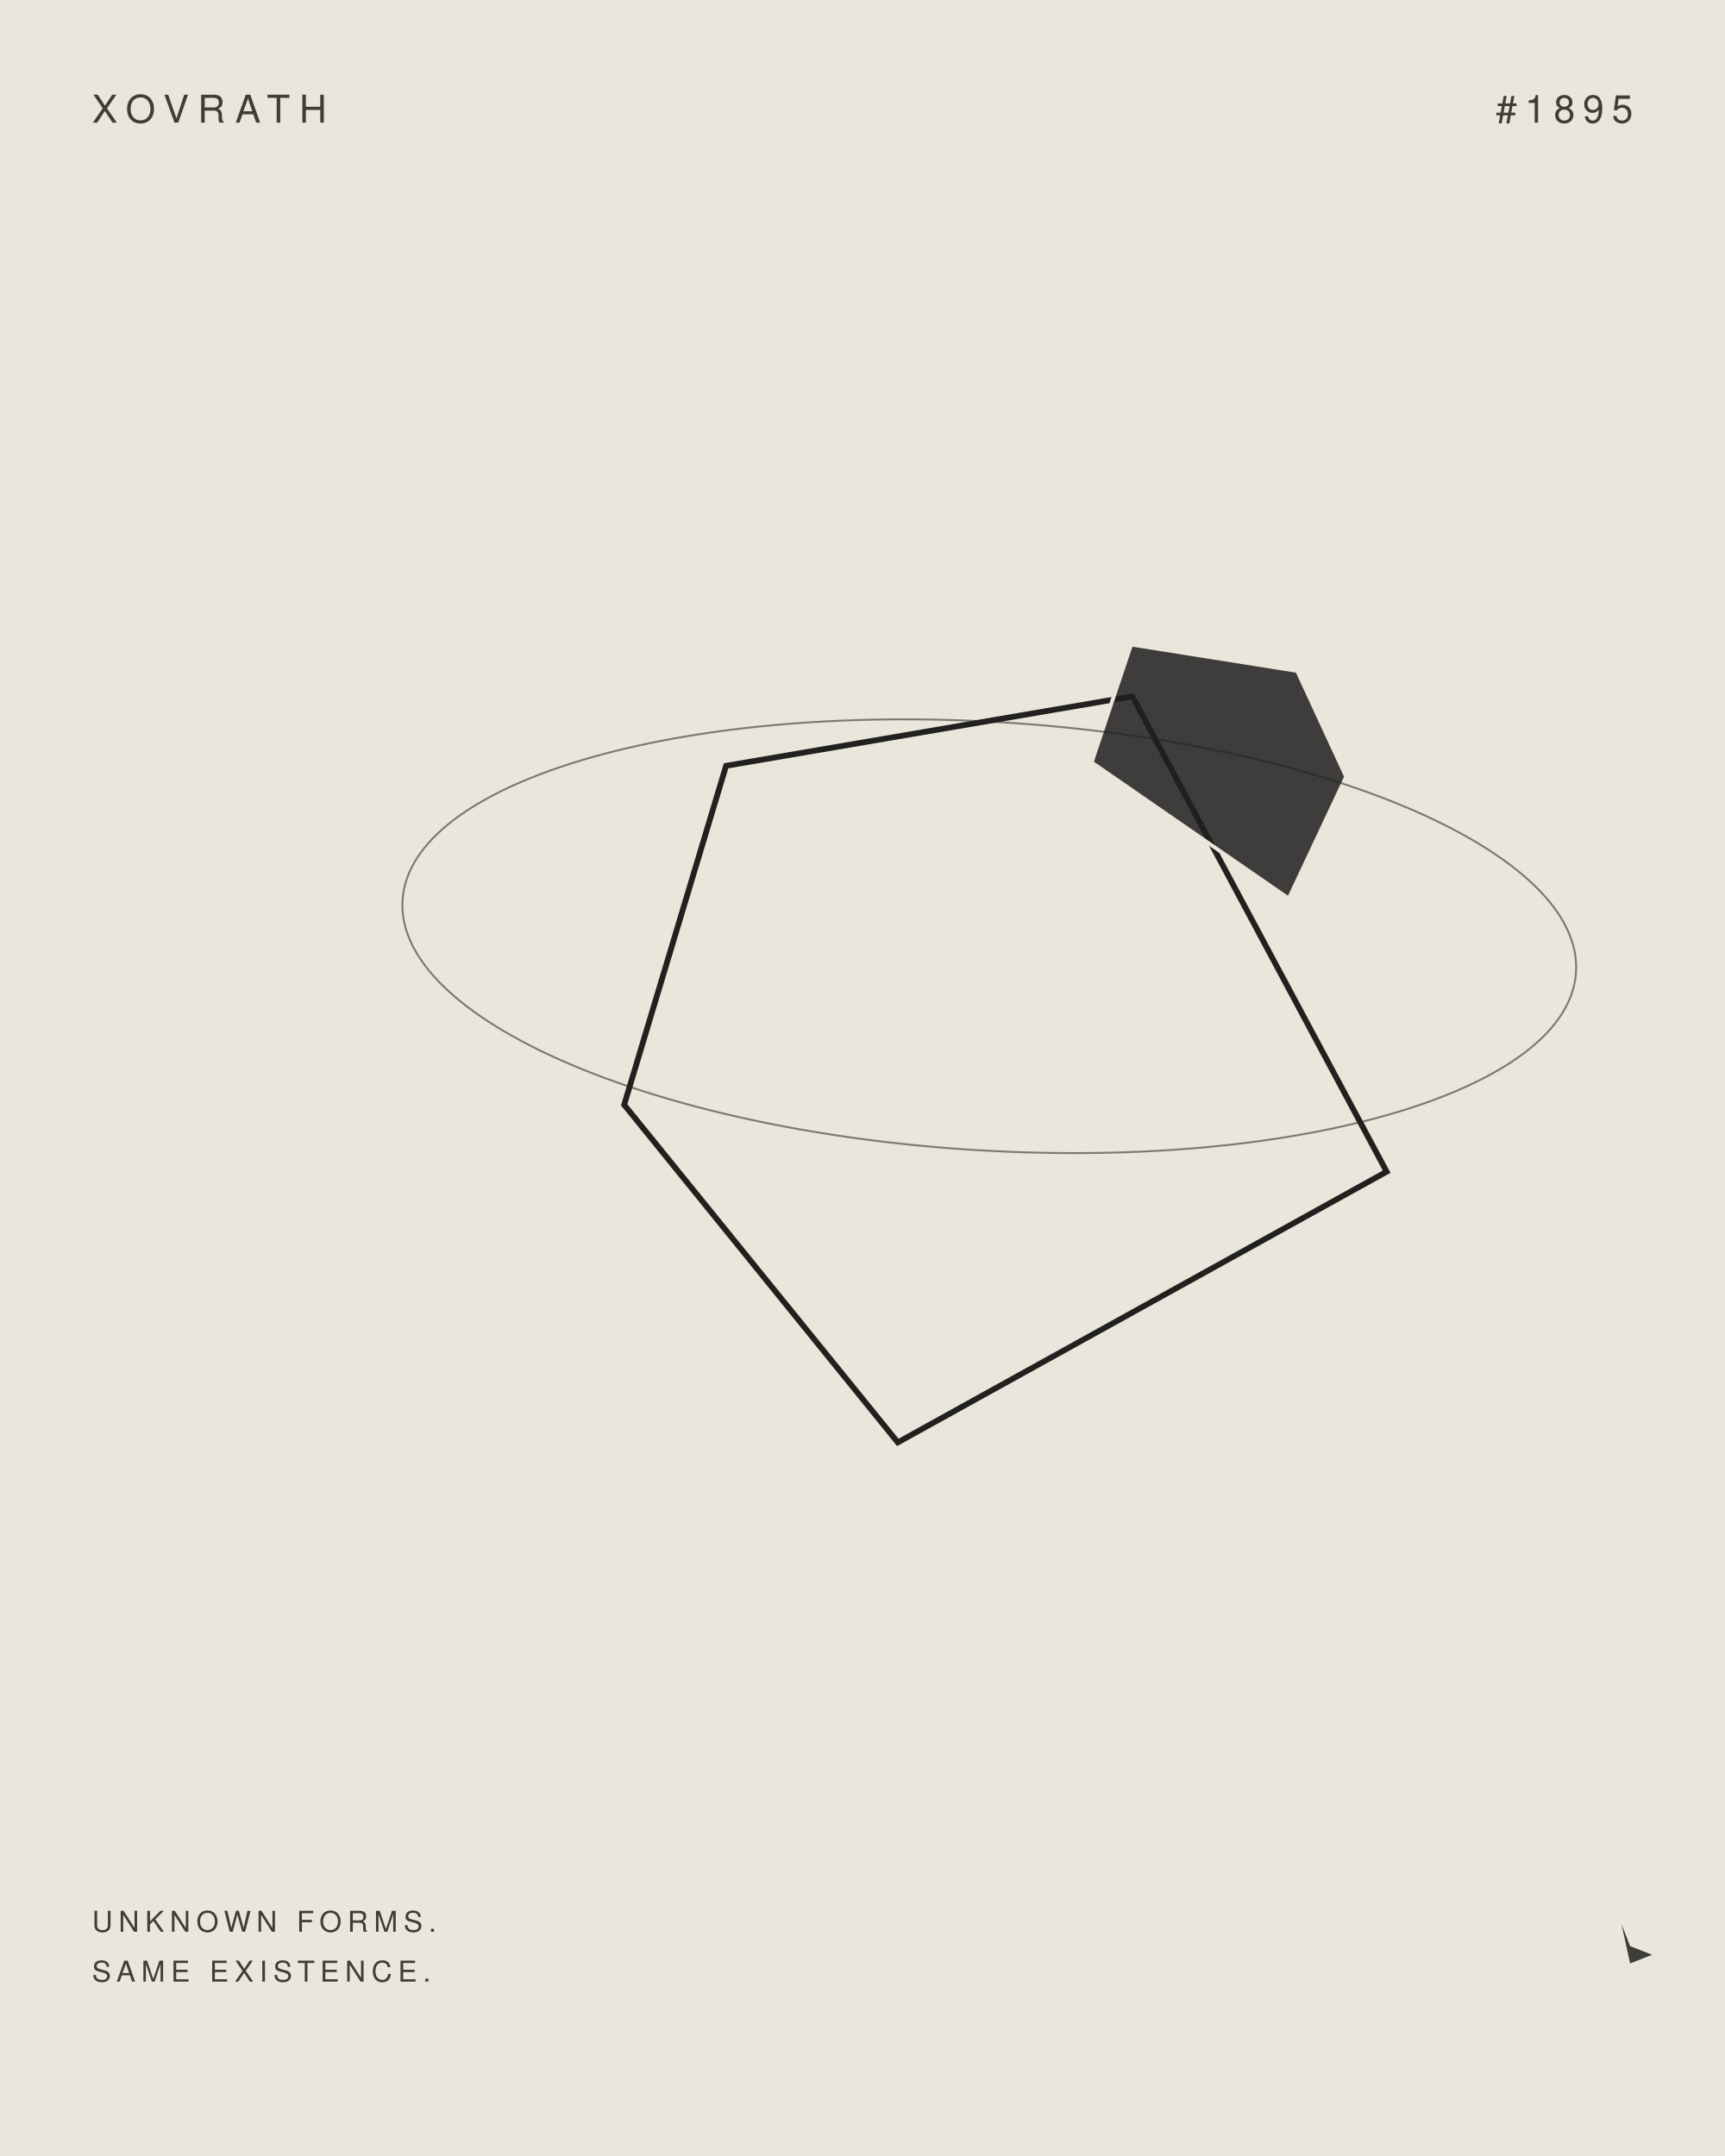
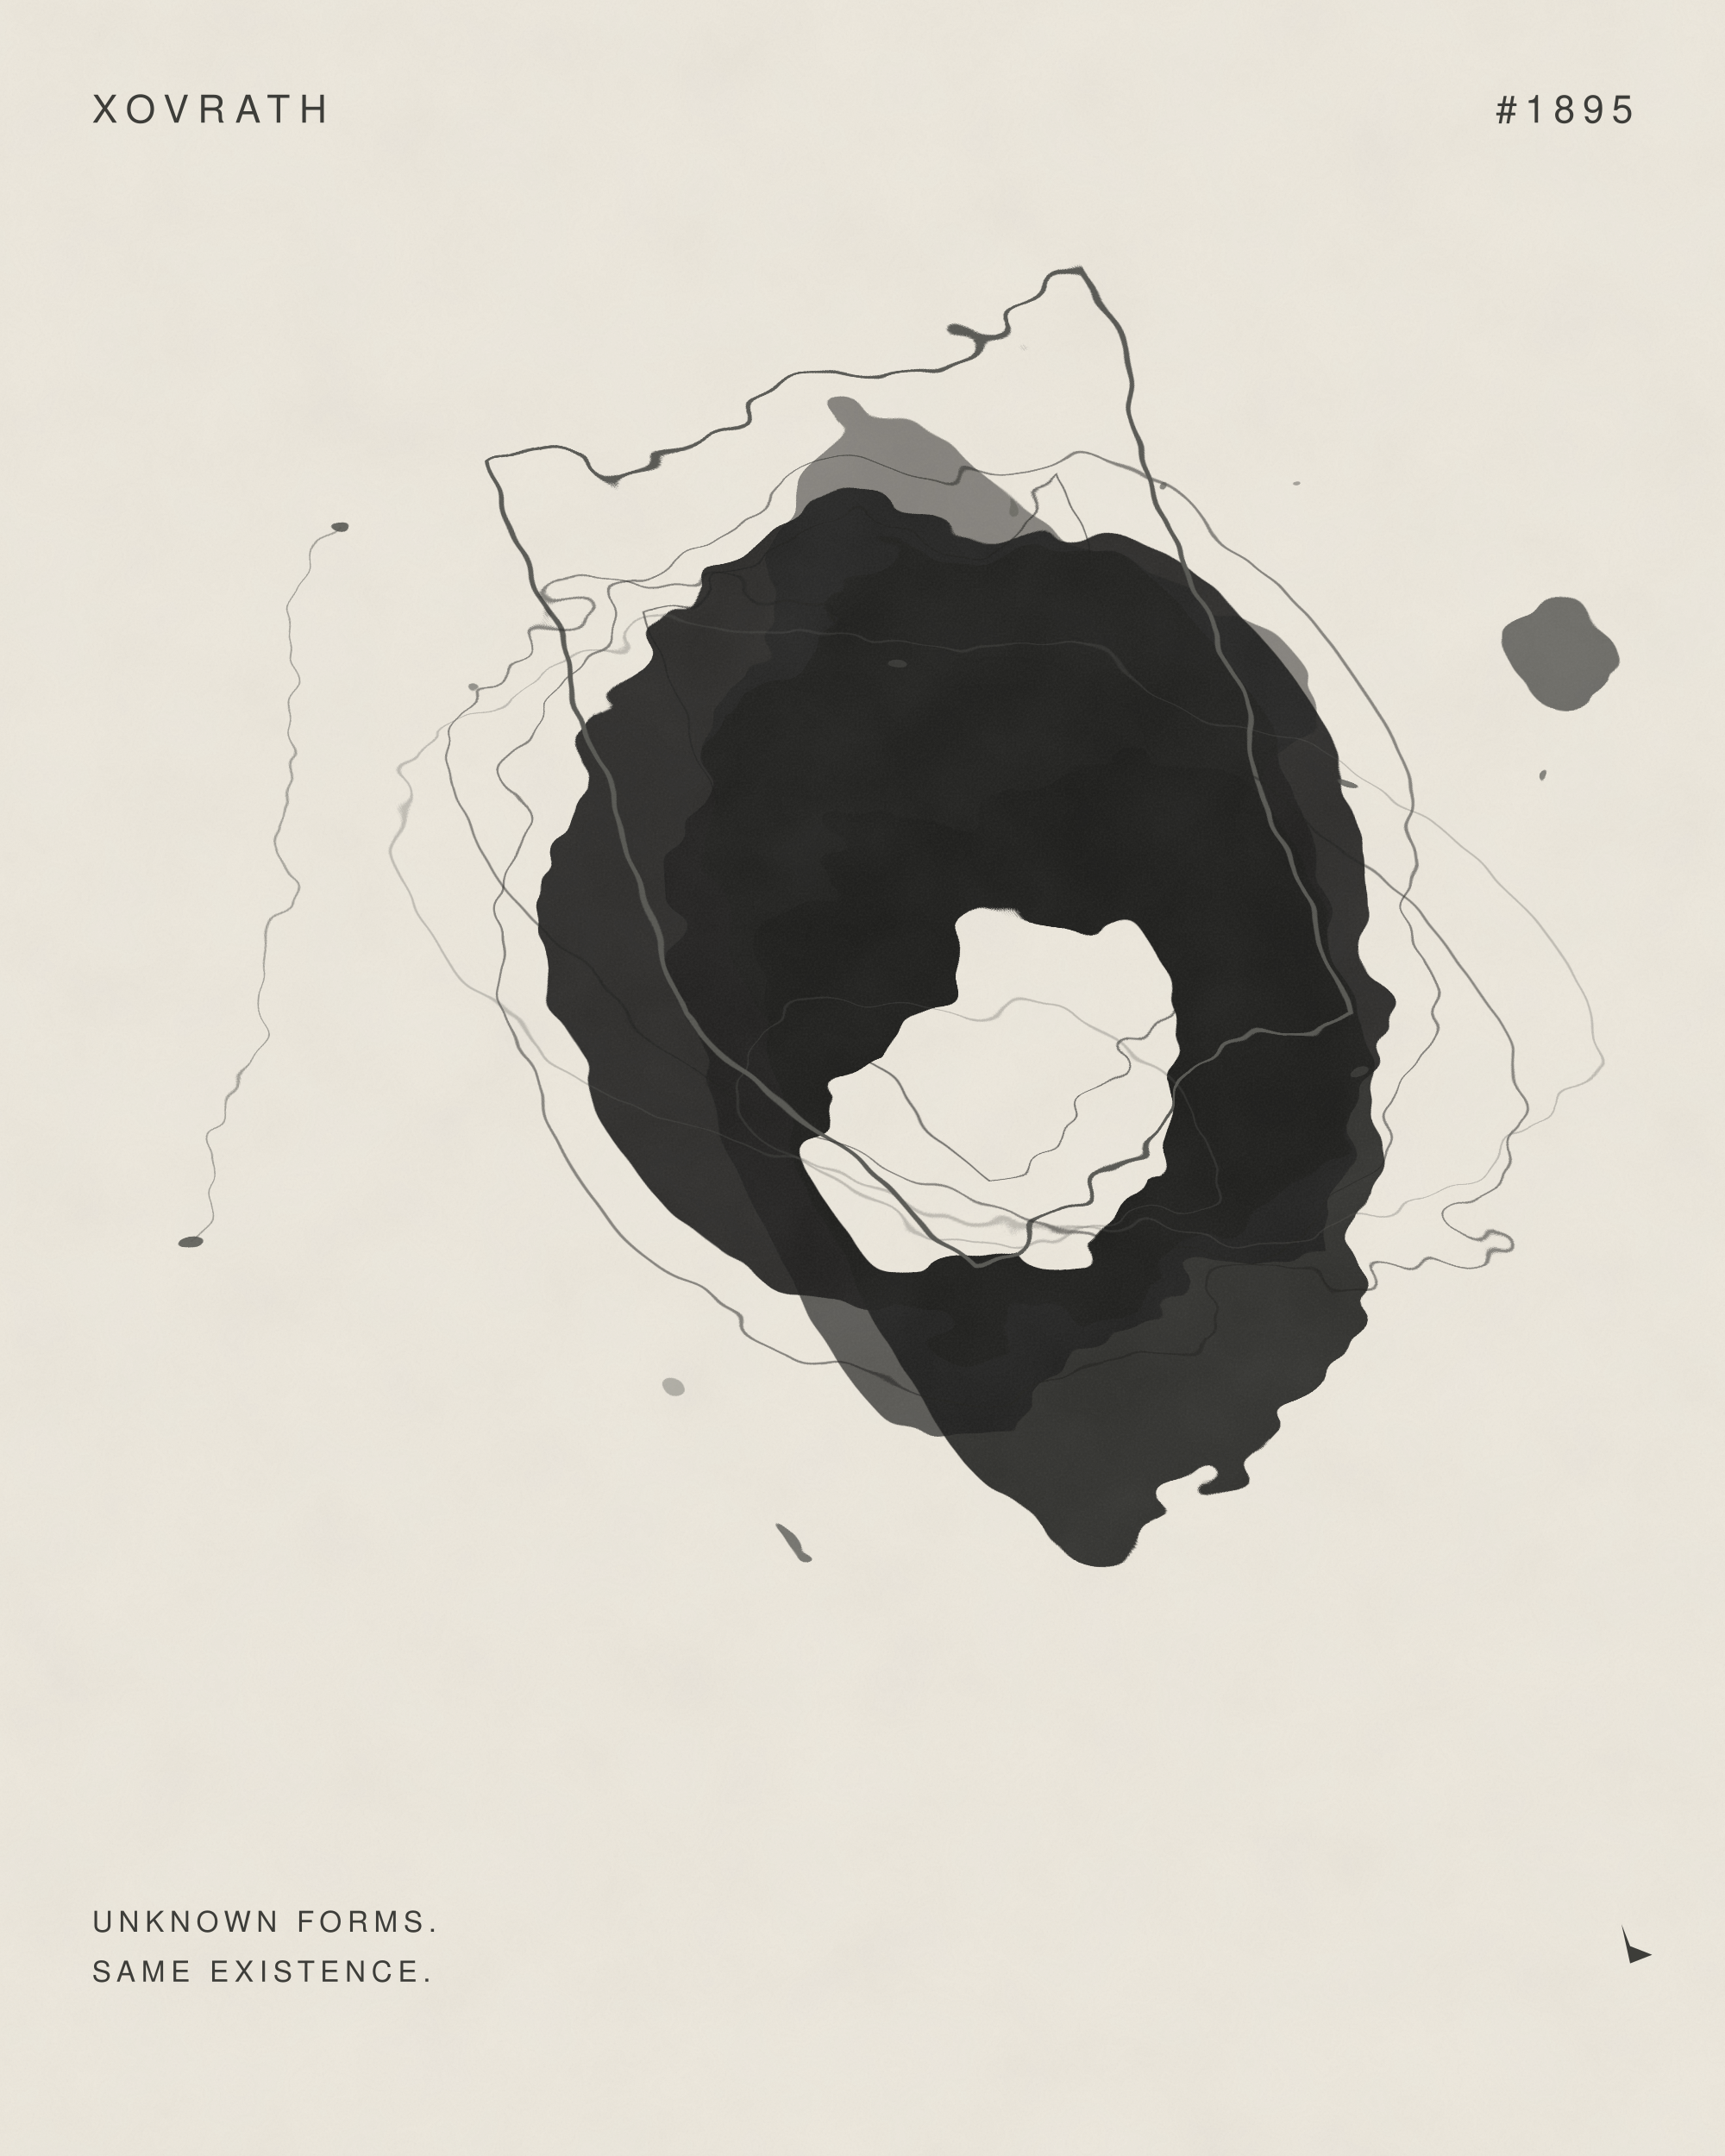
<svg xmlns="http://www.w3.org/2000/svg" viewBox="0 0 900 1125" width="900" height="1125">
+   <defs>
+     <filter id="warp" x="-20%" y="-20%" width="140%" height="140%">
+       <feTurbulence type="fractalNoise" baseFrequency="0.012 0.02" numOctaves="3" seed="52" result="n" />
+       <feDisplacementMap in="SourceGraphic" in2="n" scale="55" />
+     </filter>
+     <filter id="g">
+       <feTurbulence type="fractalNoise" baseFrequency="0.9" numOctaves="2" stitchTiles="stitch" />
+       <feColorMatrix type="saturate" values="0" />
+     </filter>
+     <filter id="g2">
+       <feTurbulence type="fractalNoise" baseFrequency="0.02" numOctaves="4" seed="3" stitchTiles="stitch" />
+       <feColorMatrix type="saturate" values="0" />
+     </filter>
+   </defs>
  <rect width="900" height="1125" fill="#ece7dc" />
  <g transform="rotate(10.2 450 545)">
-     <polygon points="730.9,561.9 504.9,746.1 333.2,598 354.2,414.5 556.4,341.3" fill="none" stroke="#1c1c1a" stroke-width="3" />
-     <polygon points="673.6,362.8 655.4,430.7 541.6,379 551,314.8 638.7,313" fill="#1c1c1a" fill-opacity="0.85" stroke="#ece7dc" stroke-width="2" />
-     <ellipse cx="474.5" cy="521.5" rx="94" ry="68.7" fill="#ece7dc" />
-     <ellipse cx="505.1" cy="477.7" rx="306.7" ry="111.8" fill="none" stroke="#1c1c1a" stroke-width="1" opacity="0.55" transform="rotate(-6.7 505.1 477.7)" />
+     <g filter="url(#warp)">
+       <circle cx="490.3" cy="473.2" r="214.8" fill="#1c1c1a" fill-opacity="0.92" />
+       <circle cx="490.3" cy="473.2" r="240.8" fill="none" stroke="#1c1c1a" stroke-width="1.5" opacity="0.5" />
+       <path d="M 729.9 579.4 Q 729.9 579.4 722.7 638.1 Q 715.5 696.9 655.9 754 Q 596.4 811.2 532 742.3 Q 467.6 673.4 432.1 616.1 Q 396.7 558.8 388.5 509.1 Q 380.3 459.3 466.4 416.7 Q 552.5 374.1 598.2 374.4 Q 644 374.6 672.7 432 Q 701.5 489.4 715.7 534.4 Z" fill="#1c1c1a" fill-opacity="0.9" />
+       <path d="M 710.5 611.8 Q 710.5 611.8 650.7 637.8 Q 590.9 663.8 557.5 721.6 Q 524.1 779.4 458.9 701 Q 393.7 622.7 361.8 559.3 Q 329.8 495.9 339.6 438.7 Q 349.3 381.5 397.8 319.7 Q 446.3 257.9 505.3 265.9 Q 564.2 274 617.9 329.7 Q 671.6 385.4 691.1 498.6 Z" fill="#1c1c1a" fill-opacity="0.7" />
+       <path d="M 600.6 462.5 Q 600.6 462.5 589.8 523.2 Q 579 583.9 523 560.6 Q 466.9 537.3 423.9 543.8 Q 380.9 550.4 357.4 470.8 Q 333.8 391.2 352.9 352.1 Q 371.9 313 379.9 256.4 Q 387.8 199.7 461.2 240.1 Q 534.6 280.4 605.9 293.2 Q 677.2 306.1 638.9 384.3 Z" fill="#1c1c1a" fill-opacity="0.5" />
+       <path d="M 568.5 615.8 Q 568.5 615.8 555.3 628.8 Q 542.1 641.8 512.5 654.8 Q 482.8 667.8 450.9 634.5 Q 418.9 601.2 449.4 579.1 Q 479.9 557 500.1 535.2 Q 520.3 513.3 551.6 528.2 Q 583 543.2 575.8 579.5 Z" fill="#ece7dc" />
+       <path d="M 610.2 594.2 Q 610.2 594.2 599.4 618.6 Q 588.7 642.9 568 645.5 Q 547.4 648 533.1 611.3 Q 518.8 574.7 525.4 561.8 Q 531.9 549 552 526.6 Q 572.1 504.3 599.9 523 Q 627.7 541.8 619 568 Z" fill="#ece7dc" />
+       <path d="M 616.1 586.2 Q 616.1 586.2 592.1 606.9 Q 568.2 627.5 539.9 635.7 Q 511.5 643.9 488 604.4 Q 464.4 564.9 474.6 522.1 Q 484.7 479.2 526.4 458.8 Q 568 438.5 594.3 473.3 Q 620.5 508.2 618.3 547.2 Z" fill="#ece7dc" />
+       <polygon points="689.8,475.6 533.3,653.1 356.9,545.4 217.1,294.1 502.1,138.6" fill="none" stroke="#555550" stroke-width="2.5" />
+       <polygon points="634.4,476.2 524.9,600.5 401.4,525.1 303.5,349.2 503,240.3" fill="none" stroke="#1c1c1a" stroke-width="1" opacity="0.6" />
+       <ellipse cx="505.1" cy="477.7" rx="307.6" ry="134.5" fill="none" stroke="#1c1c1a" stroke-width="1.2" opacity="0.5" transform="rotate(14.8 505.1 477.7)" />
+       <ellipse cx="505.1" cy="477.7" rx="320.3" ry="148.3" fill="none" stroke="#555550" stroke-width="1.2" opacity="0.3" transform="rotate(3.5 505.1 477.7)" />
+       <circle cx="771.9" cy="278.6" r="25.2" fill="#555550" fill-opacity="0.85" />
+       <line x1="130.9" y1="324.2" x2="130.9" y2="716.2" stroke="#555550" stroke-width="1" opacity="0.5" />
+       <circle cx="130.9" cy="324.2" r="4" fill="#555550" opacity="0.9" />
+       <circle cx="130.9" cy="716.2" r="6" fill="#555550" opacity="0.9" />
+       <circle cx="208.2" cy="388.3" r="2.3" fill="#555550" opacity="0.6" />
+       <circle cx="453" cy="799.2" r="2.9" fill="#555550" opacity="0.8" />
+       <circle cx="569.6" cy="247.1" r="2.1" fill="#555550" opacity="0.7" />
+       <circle cx="684.4" cy="375.5" r="3.6" fill="#555550" opacity="0.8" />
+       <circle cx="434.7" cy="348.2" r="4.1" fill="#555550" opacity="0.4" />
+       <circle cx="783.6" cy="352.7" r="2.5" fill="#555550" opacity="0.7" />
+       <circle cx="604.1" cy="199.8" r="1.8" fill="#555550" opacity="0.5" />
+       <circle cx="384.9" cy="738.6" r="4.8" fill="#555550" opacity="0.4" />
+       <circle cx="695.1" cy="500.6" r="4.9" fill="#555550" opacity="0.4" />
+       <circle cx="469.9" cy="248.2" r="3" fill="#555550" opacity="0.5" />
+       <ellipse cx="513.2" cy="573.4" rx="130.1" ry="60.1" fill="none" stroke="#555550" stroke-width="1.2" opacity="0.3" transform="rotate(2.5 513.2 573.4)" />
+     </g>
  </g>
-   <filter id="g">
-     <feTurbulence type="fractalNoise" baseFrequency="0.9" numOctaves="2" stitchTiles="stitch" />
-     <feColorMatrix type="saturate" values="0" />
-   </filter>
-   <rect width="900" height="1125" filter="url(#g)" opacity="0.06" />
+   <rect width="900" height="1125" filter="url(#g)" opacity="0.07" />
+   <rect width="900" height="1125" filter="url(#g2)" opacity="0.06" />
  <text x="48" y="64" font-family="Helvetica, Arial, sans-serif" font-size="20" letter-spacing="5" fill="#3d3d39">XOVRATH</text>
  <text x="852" y="64" text-anchor="end" font-family="Helvetica, Arial, sans-serif" font-size="20" letter-spacing="4" fill="#3d3d39">#1895</text>
  <text x="48" y="1008" font-family="Helvetica, Arial, sans-serif" font-size="15" letter-spacing="3" fill="#3d3d39">UNKNOWN FORMS.</text>
  <text x="48" y="1034" font-family="Helvetica, Arial, sans-serif" font-size="15" letter-spacing="3" fill="#3d3d39">SAME EXISTENCE.</text>
  <path d="M 846 1004 L 850.5 1015.5 L 862 1020 L 850.5 1024.5 Z" fill="#3d3d39" />
</svg>
